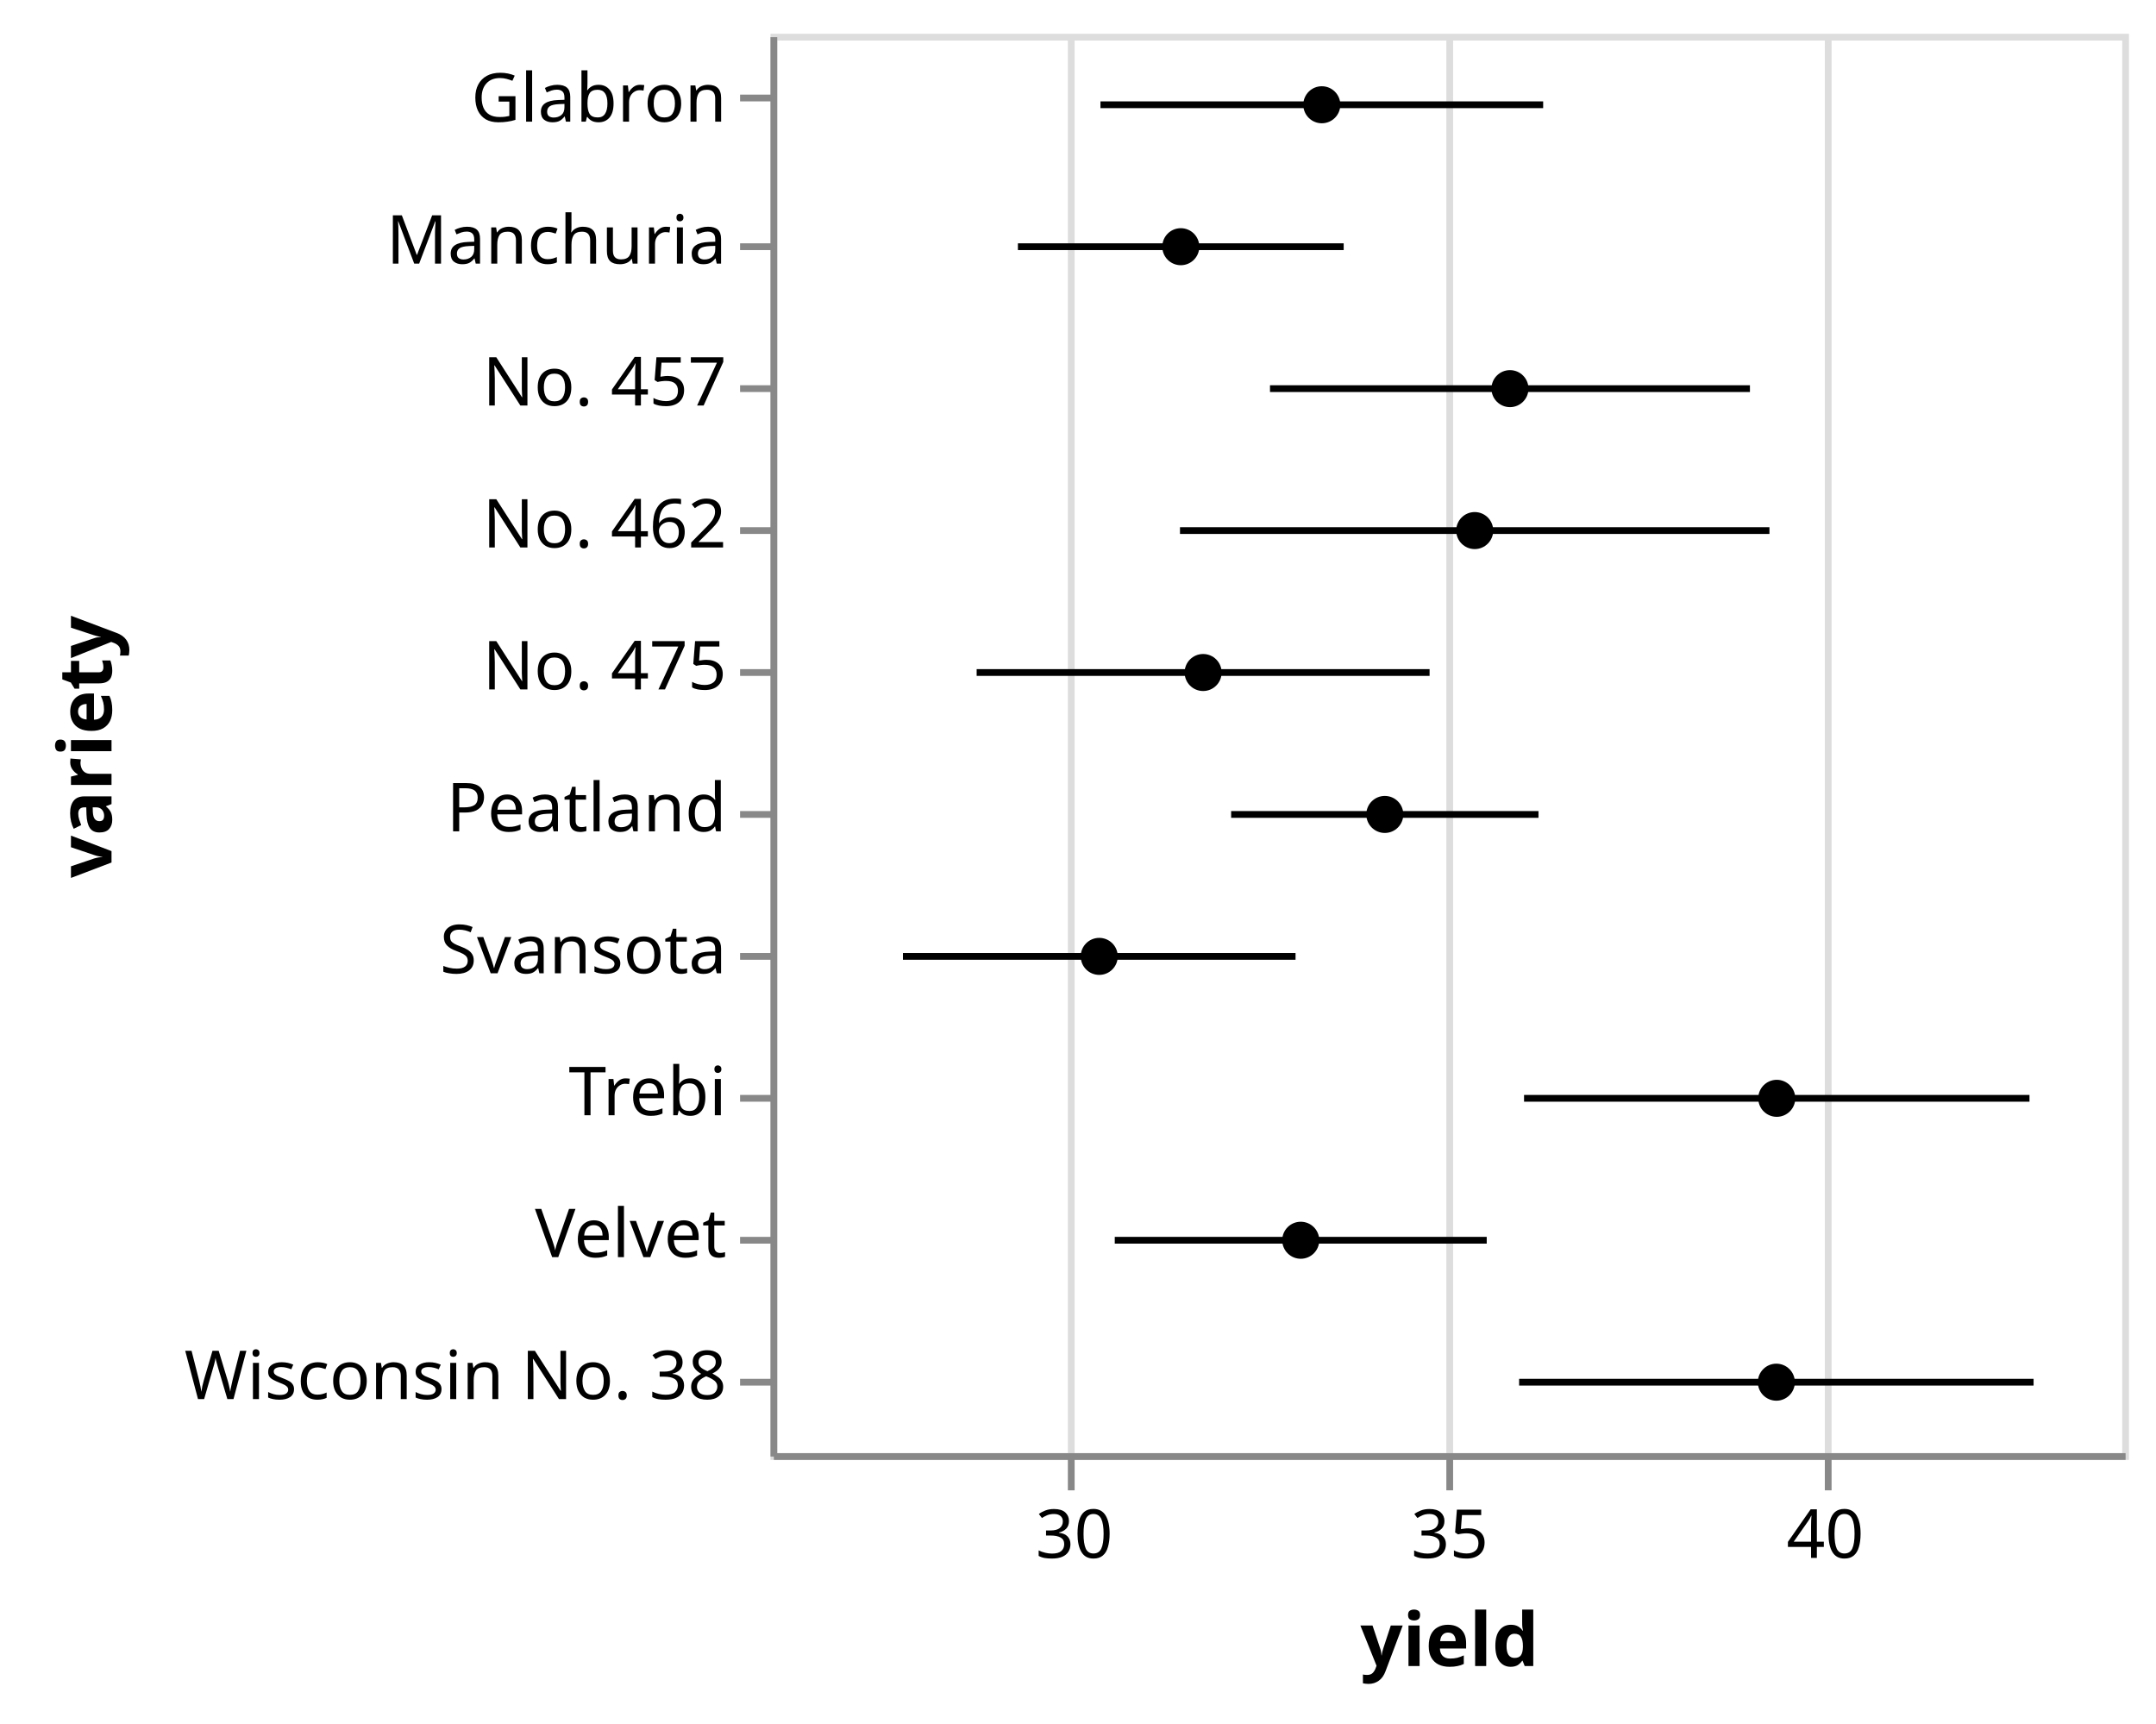
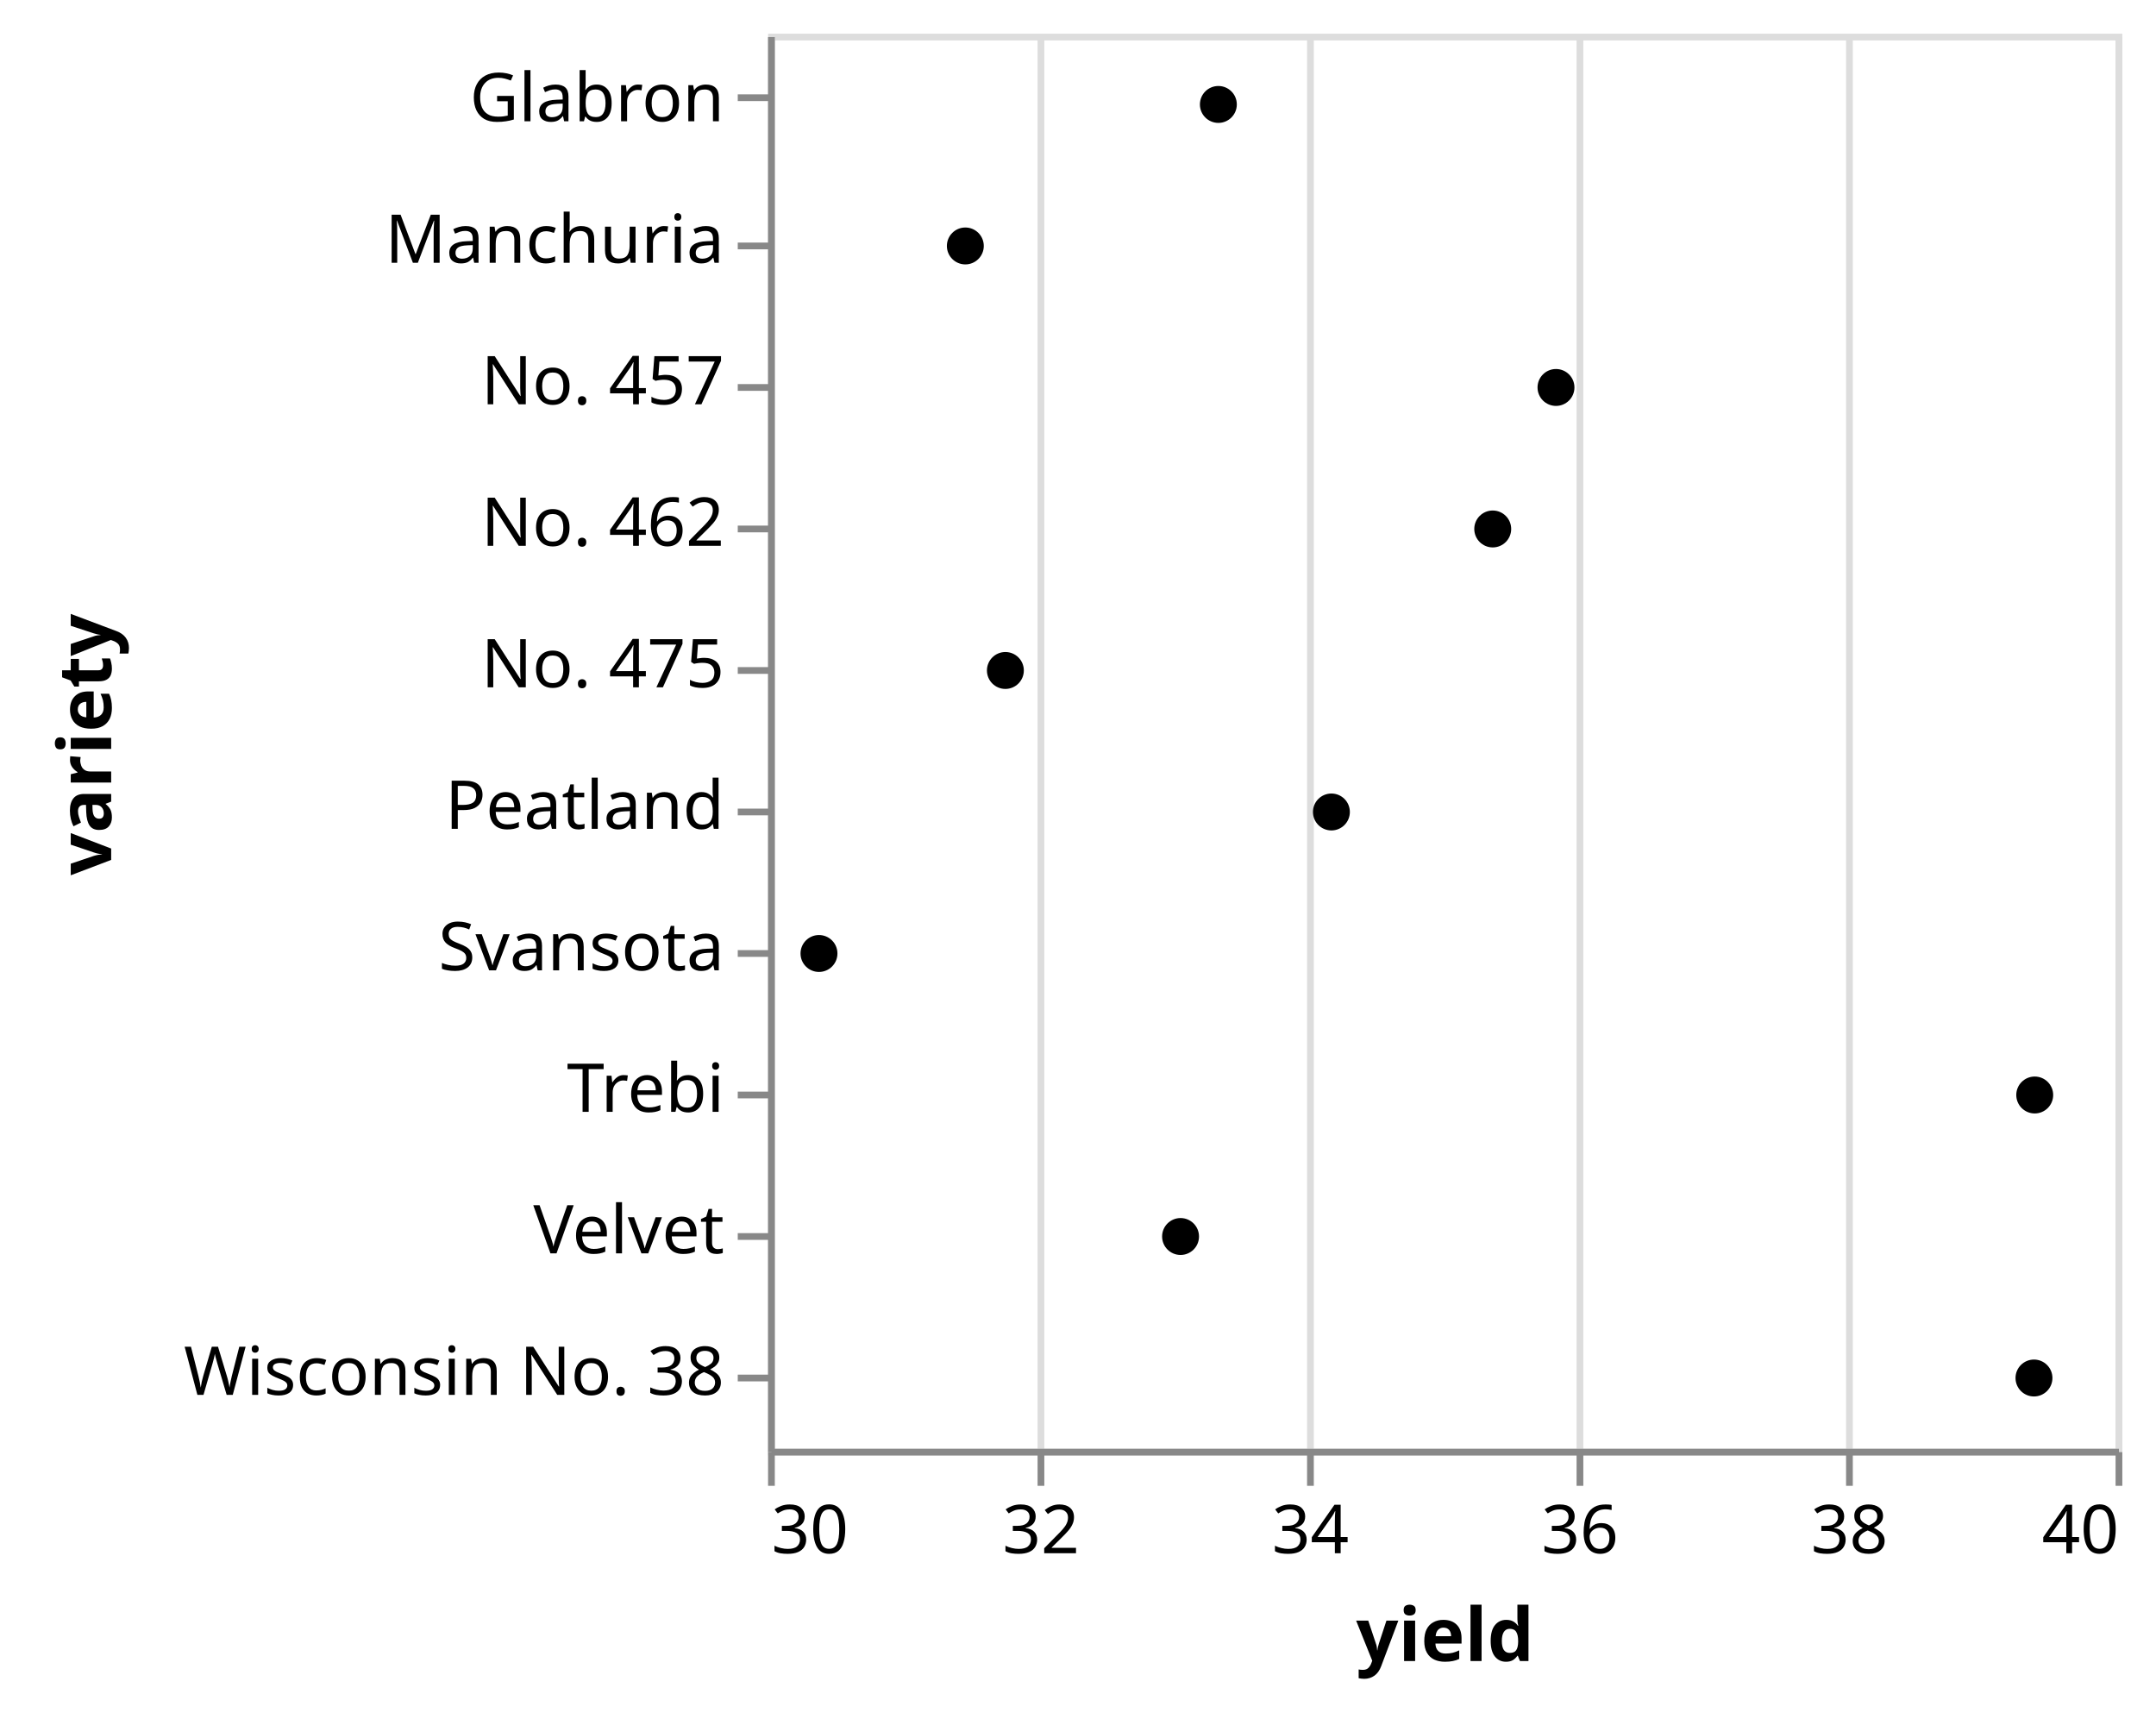
- <svg xmlns="http://www.w3.org/2000/svg" class="marks" width="319" height="255" viewBox="0 0 319 255" version="1.1">
+ <svg xmlns="http://www.w3.org/2000/svg" class="marks" width="320" height="255" viewBox="0 0 320 255" version="1.1">
  <g transform="translate(114,5)">
    <g class="mark-group role-frame root">
      <g transform="translate(0,0)">
        <path class="background" d="M0.5,0.5h200v210h-200Z" style="fill: none; stroke: #ddd;" />
        <g>
          <g class="mark-group role-axis">
            <g transform="translate(0.5,210.5)">
              <path class="background" d="M0,0h0v0h0Z" style="pointer-events: none; fill: none;" />
              <g>
                <g class="mark-rule role-axis-grid" style="pointer-events: none;">
-                   <line transform="translate(44,0)" x2="0" y2="-210" style="fill: none; stroke: #ddd; stroke-width: 1; opacity: 1;" />
-                   <line transform="translate(100,0)" x2="0" y2="-210" style="fill: none; stroke: #ddd; stroke-width: 1; opacity: 1;" />
-                   <line transform="translate(156,0)" x2="0" y2="-210" style="fill: none; stroke: #ddd; stroke-width: 1; opacity: 1;" />
+                   <line transform="translate(0,0)" x2="0" y2="-210" style="fill: none; stroke: #ddd; stroke-width: 1; opacity: 1;" />
+                   <line transform="translate(40,0)" x2="0" y2="-210" style="fill: none; stroke: #ddd; stroke-width: 1; opacity: 1;" />
+                   <line transform="translate(80,0)" x2="0" y2="-210" style="fill: none; stroke: #ddd; stroke-width: 1; opacity: 1;" />
+                   <line transform="translate(120,0)" x2="0" y2="-210" style="fill: none; stroke: #ddd; stroke-width: 1; opacity: 1;" />
+                   <line transform="translate(160,0)" x2="0" y2="-210" style="fill: none; stroke: #ddd; stroke-width: 1; opacity: 1;" />
+                   <line transform="translate(200,0)" x2="0" y2="-210" style="fill: none; stroke: #ddd; stroke-width: 1; opacity: 1;" />
                </g>
              </g>
            </g>
          </g>
          <g class="mark-rule role-mark layer_0_layer_0_marks">
-             <line transform="translate(36.60995,31.5)" x2="48.2" y2="0" style="fill: none; stroke: black;" />
-             <line transform="translate(48.82374,10.5)" x2="65.501" y2="0" style="fill: none; stroke: black;" />
-             <line transform="translate(19.59598,136.5)" x2="58.092" y2="0" style="fill: none; stroke: black;" />
-             <line transform="translate(50.93929,178.5)" x2="55.035" y2="0" style="fill: none; stroke: black;" />
-             <line transform="translate(111.4975,157.5)" x2="74.783" y2="0" style="fill: none; stroke: black;" />
-             <line transform="translate(73.9084,52.5)" x2="71.01" y2="0" style="fill: none; stroke: black;" />
-             <line transform="translate(60.59017,73.5)" x2="87.215" y2="0" style="fill: none; stroke: black;" />
-             <line transform="translate(68.15816,115.5)" x2="45.474" y2="0" style="fill: none; stroke: black;" />
-             <line transform="translate(30.50442,94.5)" x2="67.016" y2="0" style="fill: none; stroke: black;" />
-             <line transform="translate(110.7677,199.5)" x2="76.119" y2="0" style="fill: none; stroke: black;" />
+             <line transform="translate(0,31.5)" x2="NaN" y2="0" style="fill: none;" />
+             <line transform="translate(0,10.5)" x2="NaN" y2="0" style="fill: none;" />
+             <line transform="translate(0,136.5)" x2="NaN" y2="0" style="fill: none;" />
+             <line transform="translate(0,178.5)" x2="NaN" y2="0" style="fill: none;" />
+             <line transform="translate(0,157.5)" x2="NaN" y2="0" style="fill: none;" />
+             <line transform="translate(0,52.5)" x2="NaN" y2="0" style="fill: none;" />
+             <line transform="translate(0,73.5)" x2="NaN" y2="0" style="fill: none;" />
+             <line transform="translate(0,115.5)" x2="NaN" y2="0" style="fill: none;" />
+             <line transform="translate(0,94.5)" x2="NaN" y2="0" style="fill: none;" />
+             <line transform="translate(0,199.5)" x2="NaN" y2="0" style="fill: none;" />
          </g>
          <g class="mark-symbol role-mark layer_1_marks">
-             <path transform="translate(60.70989,31.5)" d="M2.739,0A2.739,2.739,0,1,1,-2.739,0A2.739,2.739,0,1,1,2.739,0" style="fill: black; stroke-width: 2;" />
-             <path transform="translate(81.57406,10.5)" d="M2.739,0A2.739,2.739,0,1,1,-2.739,0A2.739,2.739,0,1,1,2.739,0" style="fill: black; stroke-width: 2;" />
-             <path transform="translate(48.64197,136.5)" d="M2.739,0A2.739,2.739,0,1,1,-2.739,0A2.739,2.739,0,1,1,2.739,0" style="fill: black; stroke-width: 2;" />
-             <path transform="translate(78.45677,178.5)" d="M2.739,0A2.739,2.739,0,1,1,-2.739,0A2.739,2.739,0,1,1,2.739,0" style="fill: black; stroke-width: 2;" />
-             <path transform="translate(148.8888,157.5)" d="M2.739,0A2.739,2.739,0,1,1,-2.739,0A2.739,2.739,0,1,1,2.739,0" style="fill: black; stroke-width: 2;" />
-             <path transform="translate(109.4136,52.5)" d="M2.739,0A2.739,2.739,0,1,1,-2.739,0A2.739,2.739,0,1,1,2.739,0" style="fill: black; stroke-width: 2;" />
-             <path transform="translate(104.1976,73.5)" d="M2.739,0A2.739,2.739,0,1,1,-2.739,0A2.739,2.739,0,1,1,2.739,0" style="fill: black; stroke-width: 2;" />
-             <path transform="translate(90.89506,115.5)" d="M2.739,0A2.739,2.739,0,1,1,-2.739,0A2.739,2.739,0,1,1,2.739,0" style="fill: black; stroke-width: 2;" />
-             <path transform="translate(64.01234,94.5)" d="M2.739,0A2.739,2.739,0,1,1,-2.739,0A2.739,2.739,0,1,1,2.739,0" style="fill: black; stroke-width: 2;" />
-             <path transform="translate(148.8272,199.5)" d="M2.739,0A2.739,2.739,0,1,1,-2.739,0A2.739,2.739,0,1,1,2.739,0" style="fill: black; stroke-width: 2;" />
+             <path transform="translate(29.2778,31.5)" d="M2.739,0A2.739,2.739,0,1,1,-2.739,0A2.739,2.739,0,1,1,2.739,0" style="fill: black; stroke-width: 2;" />
+             <path transform="translate(66.83332,10.5)" d="M2.739,0A2.739,2.739,0,1,1,-2.739,0A2.739,2.739,0,1,1,2.739,0" style="fill: black; stroke-width: 2;" />
+             <path transform="translate(7.55555,136.5)" d="M2.739,0A2.739,2.739,0,1,1,-2.739,0A2.739,2.739,0,1,1,2.739,0" style="fill: black; stroke-width: 2;" />
+             <path transform="translate(61.22218,178.5)" d="M2.739,0A2.739,2.739,0,1,1,-2.739,0A2.739,2.739,0,1,1,2.739,0" style="fill: black; stroke-width: 2;" />
+             <path transform="translate(187.9999,157.5)" d="M2.739,0A2.739,2.739,0,1,1,-2.739,0A2.739,2.739,0,1,1,2.739,0" style="fill: black; stroke-width: 2;" />
+             <path transform="translate(116.9445,52.5)" d="M2.739,0A2.739,2.739,0,1,1,-2.739,0A2.739,2.739,0,1,1,2.739,0" style="fill: black; stroke-width: 2;" />
+             <path transform="translate(107.5556,73.5)" d="M2.739,0A2.739,2.739,0,1,1,-2.739,0A2.739,2.739,0,1,1,2.739,0" style="fill: black; stroke-width: 2;" />
+             <path transform="translate(83.61112,115.5)" d="M2.739,0A2.739,2.739,0,1,1,-2.739,0A2.739,2.739,0,1,1,2.739,0" style="fill: black; stroke-width: 2;" />
+             <path transform="translate(35.22222,94.5)" d="M2.739,0A2.739,2.739,0,1,1,-2.739,0A2.739,2.739,0,1,1,2.739,0" style="fill: black; stroke-width: 2;" />
+             <path transform="translate(187.8889,199.5)" d="M2.739,0A2.739,2.739,0,1,1,-2.739,0A2.739,2.739,0,1,1,2.739,0" style="fill: black; stroke-width: 2;" />
          </g>
          <g class="mark-group role-axis">
            <g transform="translate(0.5,210.5)">
              <path class="background" d="M0,0h0v0h0Z" style="pointer-events: none; fill: none;" />
              <g>
                <g class="mark-rule role-axis-tick" style="pointer-events: none;">
-                   <line transform="translate(44,0)" x2="0" y2="5" style="fill: none; stroke: #888; stroke-width: 1; opacity: 1;" />
-                   <line transform="translate(100,0)" x2="0" y2="5" style="fill: none; stroke: #888; stroke-width: 1; opacity: 1;" />
-                   <line transform="translate(156,0)" x2="0" y2="5" style="fill: none; stroke: #888; stroke-width: 1; opacity: 1;" />
+                   <line transform="translate(0,0)" x2="0" y2="5" style="fill: none; stroke: #888; stroke-width: 1; opacity: 1;" />
+                   <line transform="translate(40,0)" x2="0" y2="5" style="fill: none; stroke: #888; stroke-width: 1; opacity: 1;" />
+                   <line transform="translate(80,0)" x2="0" y2="5" style="fill: none; stroke: #888; stroke-width: 1; opacity: 1;" />
+                   <line transform="translate(120,0)" x2="0" y2="5" style="fill: none; stroke: #888; stroke-width: 1; opacity: 1;" />
+                   <line transform="translate(160,0)" x2="0" y2="5" style="fill: none; stroke: #888; stroke-width: 1; opacity: 1;" />
+                   <line transform="translate(200,0)" x2="0" y2="5" style="fill: none; stroke: #888; stroke-width: 1; opacity: 1;" />
                </g>
                <g class="mark-text role-axis-label" style="pointer-events: none;">
-                   <text text-anchor="middle" transform="translate(44.44444,15)" style="font-family: sans-serif; font-size: 10px; fill: #000; opacity: 1;">30</text>
-                   <text text-anchor="middle" transform="translate(100,15)" style="font-family: sans-serif; font-size: 10px; fill: #000; opacity: 1;">35</text>
-                   <text text-anchor="middle" transform="translate(155.5556,15)" style="font-family: sans-serif; font-size: 10px; fill: #000; opacity: 1;">40</text>
+                   <text text-anchor="start" transform="translate(0,15)" style="font-family: sans-serif; font-size: 10px; fill: #000; opacity: 1;">30</text>
+                   <text text-anchor="middle" transform="translate(40,15)" style="font-family: sans-serif; font-size: 10px; fill: #000; opacity: 1;">32</text>
+                   <text text-anchor="middle" transform="translate(80,15)" style="font-family: sans-serif; font-size: 10px; fill: #000; opacity: 1;">34</text>
+                   <text text-anchor="middle" transform="translate(120,15)" style="font-family: sans-serif; font-size: 10px; fill: #000; opacity: 1;">36</text>
+                   <text text-anchor="middle" transform="translate(160,15)" style="font-family: sans-serif; font-size: 10px; fill: #000; opacity: 1;">38</text>
+                   <text text-anchor="end" transform="translate(200,15)" style="font-family: sans-serif; font-size: 10px; fill: #000; opacity: 1;">40</text>
                </g>
                <g class="mark-rule role-axis-domain" style="pointer-events: none;">
                  <line transform="translate(0,0)" x2="200" y2="0" style="fill: none; stroke: #888; stroke-width: 1; opacity: 1;" />
                </g>
                <g class="mark-text role-axis-title" style="pointer-events: none;">
                  <text text-anchor="middle" transform="translate(100,31)" style="font-family: sans-serif; font-size: 11px; font-weight: bold; fill: #000; opacity: 1;">yield</text>
                </g>
              </g>
            </g>
          </g>
          <g class="mark-group role-axis">
            <g transform="translate(0.5,0.5)">
              <path class="background" d="M0,0h0v0h0Z" style="pointer-events: none; fill: none;" />
              <g>
                <g class="mark-rule role-axis-tick" style="pointer-events: none;">
                  <line transform="translate(0,9)" x2="-5" y2="0" style="fill: none; stroke: #888; stroke-width: 1; opacity: 1;" />
                  <line transform="translate(0,31)" x2="-5" y2="0" style="fill: none; stroke: #888; stroke-width: 1; opacity: 1;" />
                  <line transform="translate(0,52)" x2="-5" y2="0" style="fill: none; stroke: #888; stroke-width: 1; opacity: 1;" />
                  <line transform="translate(0,73)" x2="-5" y2="0" style="fill: none; stroke: #888; stroke-width: 1; opacity: 1;" />
                  <line transform="translate(0,94)" x2="-5" y2="0" style="fill: none; stroke: #888; stroke-width: 1; opacity: 1;" />
                  <line transform="translate(0,115)" x2="-5" y2="0" style="fill: none; stroke: #888; stroke-width: 1; opacity: 1;" />
                  <line transform="translate(0,136)" x2="-5" y2="0" style="fill: none; stroke: #888; stroke-width: 1; opacity: 1;" />
                  <line transform="translate(0,157)" x2="-5" y2="0" style="fill: none; stroke: #888; stroke-width: 1; opacity: 1;" />
                  <line transform="translate(0,178)" x2="-5" y2="0" style="fill: none; stroke: #888; stroke-width: 1; opacity: 1;" />
                  <line transform="translate(0,199)" x2="-5" y2="0" style="fill: none; stroke: #888; stroke-width: 1; opacity: 1;" />
                </g>
                <g class="mark-text role-axis-label" style="pointer-events: none;">
                  <text text-anchor="end" transform="translate(-7,12.5)" style="font-family: sans-serif; font-size: 10px; fill: #000; opacity: 1;">Glabron</text>
                  <text text-anchor="end" transform="translate(-7,33.5)" style="font-family: sans-serif; font-size: 10px; fill: #000; opacity: 1;">Manchuria</text>
                  <text text-anchor="end" transform="translate(-7,54.5)" style="font-family: sans-serif; font-size: 10px; fill: #000; opacity: 1;">No. 457</text>
                  <text text-anchor="end" transform="translate(-7,75.5)" style="font-family: sans-serif; font-size: 10px; fill: #000; opacity: 1;">No. 462</text>
                  <text text-anchor="end" transform="translate(-7,96.5)" style="font-family: sans-serif; font-size: 10px; fill: #000; opacity: 1;">No. 475</text>
                  <text text-anchor="end" transform="translate(-7,117.5)" style="font-family: sans-serif; font-size: 10px; fill: #000; opacity: 1;">Peatland</text>
                  <text text-anchor="end" transform="translate(-7,138.5)" style="font-family: sans-serif; font-size: 10px; fill: #000; opacity: 1;">Svansota</text>
                  <text text-anchor="end" transform="translate(-7,159.5)" style="font-family: sans-serif; font-size: 10px; fill: #000; opacity: 1;">Trebi</text>
                  <text text-anchor="end" transform="translate(-7,180.5)" style="font-family: sans-serif; font-size: 10px; fill: #000; opacity: 1;">Velvet</text>
                  <text text-anchor="end" transform="translate(-7,201.5)" style="font-family: sans-serif; font-size: 10px; fill: #000; opacity: 1;">Wisconsin No. 38</text>
                </g>
                <g class="mark-rule role-axis-domain" style="pointer-events: none;">
                  <line transform="translate(0,0)" x2="0" y2="210" style="fill: none; stroke: #888; stroke-width: 1; opacity: 1;" />
                </g>
                <g class="mark-text role-axis-title" style="pointer-events: none;">
                  <text text-anchor="middle" transform="translate(-96,105) rotate(-90) translate(0,-2)" style="font-family: sans-serif; font-size: 11px; font-weight: bold; fill: #000; opacity: 1;">variety</text>
                </g>
              </g>
            </g>
          </g>
        </g>
      </g>
    </g>
  </g>
</svg>
